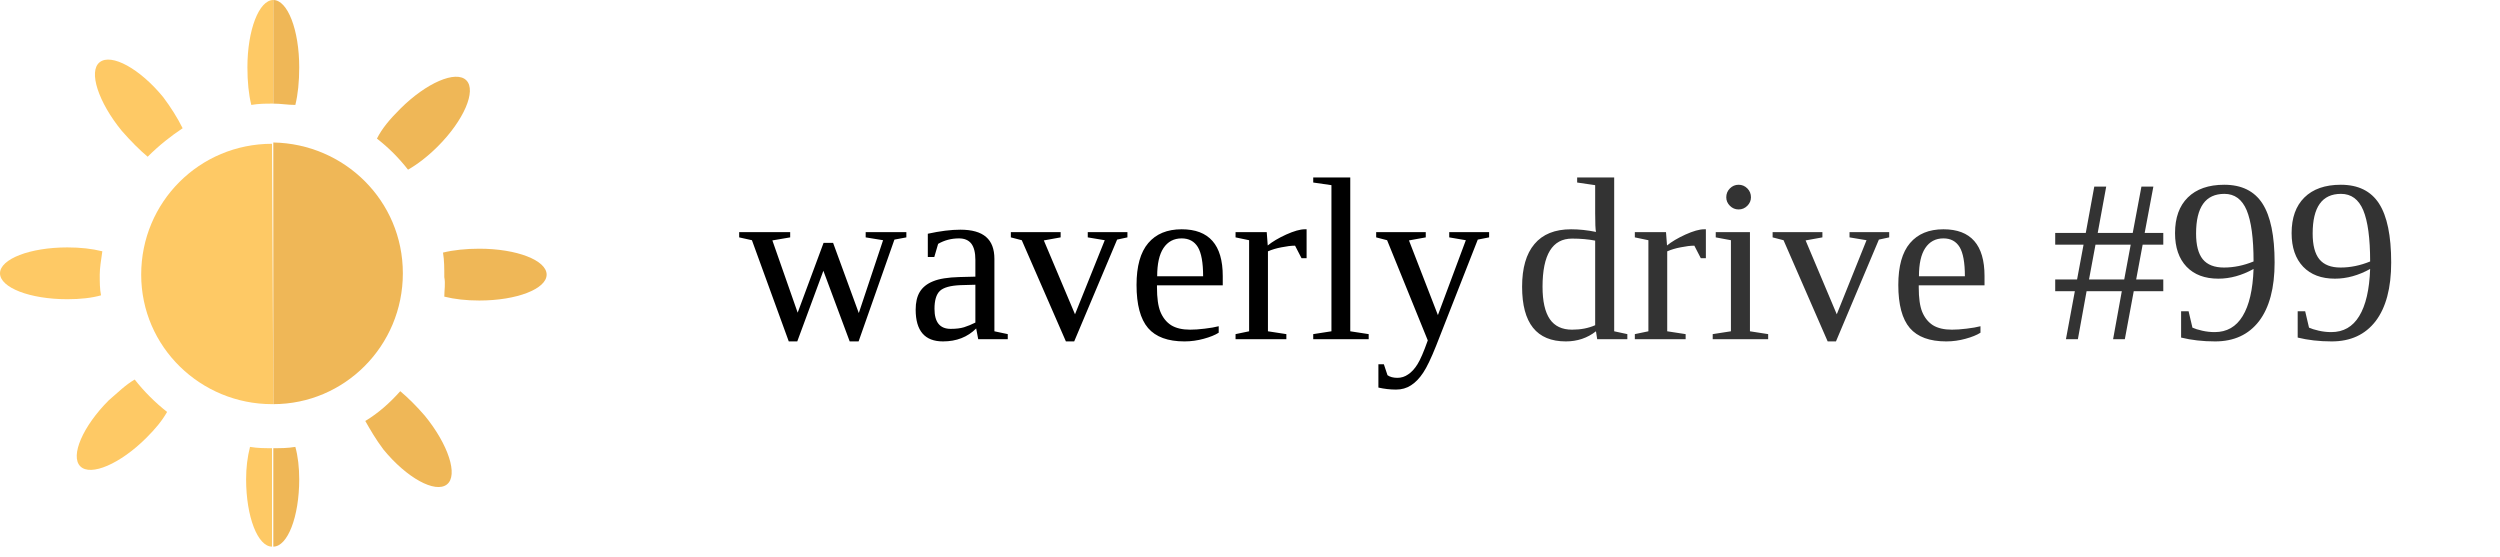
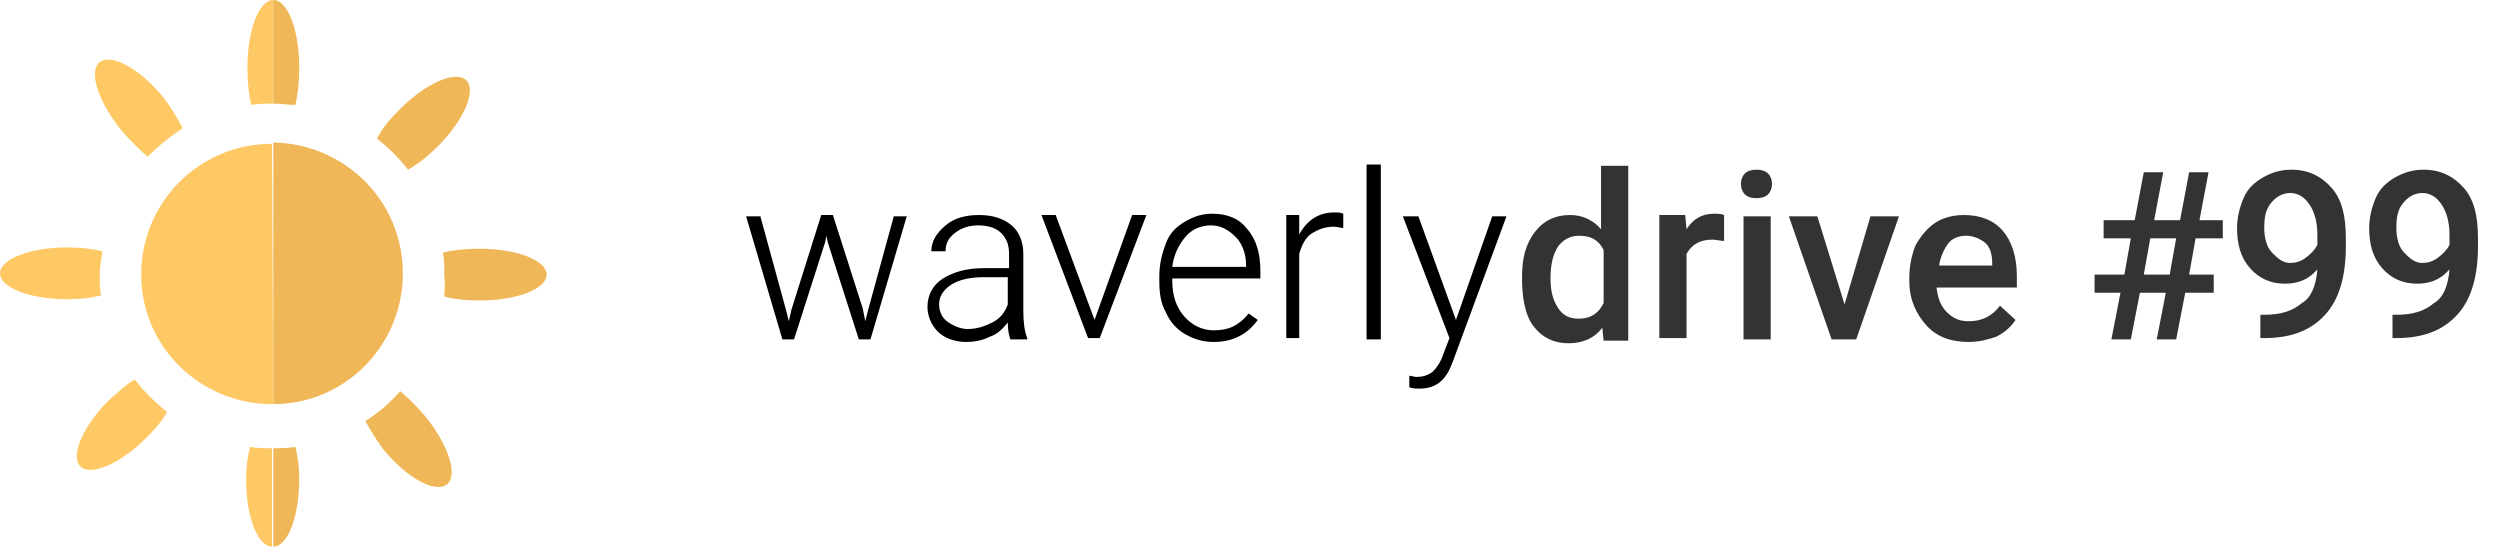
<svg xmlns="http://www.w3.org/2000/svg" id="Layer_1" viewBox="0 0 193 43">
-   <style>.st0{fill:#efb757}.st1{fill:#fec965}.st2{font-family:&amp;apos;Roboto-Light&amp;apos;}.st3{font-size:18px}.st4{fill:#333}.st5{font-family:&amp;apos;Roboto-Medium&amp;apos;}</style>
-   <path class="st0" d="M28.2 32.5c.4.7.8 1.4 1.4 2.2 1.8 2.2 4 3.4 4.9 2.7.9-.7.1-3.1-1.7-5.3-.6-.7-1.3-1.4-1.9-1.9-.8.9-1.7 1.7-2.7 2.3z" />
-   <path class="st1" d="M10.4 29.3c-.7.4-1.3 1-2 1.6-2 2-3 4.3-2.2 5.1.8.8 3.1-.2 5.1-2.2.7-.7 1.2-1.3 1.6-2-.9-.7-1.8-1.6-2.5-2.5z" />
+   <style>.st0{fill:#efb757}.st1{fill:#fec965}.st2{enable-background:new}.st3{fill:#333}</style>
+   <path class="st0" d="M28.2 32.5c.4.7.8 1.4 1.4 2.2 1.8 2.2 4 3.4 4.9 2.7s.1-3.1-1.7-5.3c-.6-.7-1.3-1.4-1.9-1.9-.8.9-1.7 1.7-2.7 2.3z" />
+   <path class="st1" d="M10.4 29.3c-.7.4-1.3 1-2 1.6-2 2-3 4.3-2.2 5.1s3.1-.2 5.1-2.2c.7-.7 1.2-1.3 1.6-2-.9-.7-1.8-1.6-2.5-2.5z" />
  <path class="st0" d="M21.1 42.2c1.1 0 2-2.3 2-5.2 0-.9-.1-1.8-.3-2.5-.6.1-1.1.1-1.7.1v7.6z" />
  <path class="st1" d="M21 34.6c-.6 0-1.1 0-1.7-.1-.2.8-.3 1.6-.3 2.5 0 2.9.9 5.2 2 5.2v-7.6c.1 0 .1 0 0 0zM7.9 19.4c-.8-.2-1.7-.3-2.7-.3-2.9 0-5.2.9-5.2 2s2.3 2 5.2 2c1 0 1.9-.1 2.6-.3-.1-.5-.1-1-.1-1.6 0-.5.1-1.1.2-1.8z" />
-   <path class="st0" d="M34.3 22.9c.8.2 1.7.3 2.7.3 2.9 0 5.2-.9 5.2-2s-2.3-2-5.2-2c-1 0-2 .1-2.8.3.1.6.1 1.2.1 1.9.1.5 0 1 0 1.5zm-2.8-9.8c.7-.4 1.5-1 2.3-1.8 2-2 3-4.3 2.2-5.1-.8-.8-3.1.2-5.1 2.2-.8.8-1.4 1.5-1.8 2.3.9.7 1.7 1.5 2.4 2.4z" />
-   <path class="st1" d="M14.1 9.9c-.4-.8-.9-1.6-1.5-2.4-1.8-2.2-4-3.4-4.9-2.7-.9.7-.1 3.1 1.7 5.3.7.8 1.4 1.5 2 2 .9-.9 1.8-1.6 2.7-2.2zm7-9.9c-1.1 0-2 2.3-2 5.2 0 1.1.1 2.1.3 2.9C20 8 20.5 8 21 8h.1V0z" />
+   <path class="st0" d="M34.3 22.9c.8.2 1.7.3 2.7.3 2.9 0 5.2-.9 5.2-2s-2.3-2-5.2-2c-1 0-2 .1-2.8.3.1.6.1 1.2.1 1.9.1.5 0 1 0 1.5zm-2.8-9.8c.7-.4 1.5-1 2.3-1.8 2-2 3-4.3 2.2-5.1s-3.1.2-5.1 2.2c-.8.8-1.4 1.5-1.8 2.3.9.7 1.7 1.5 2.4 2.4z" />
+   <path class="st1" d="M14.1 9.9c-.4-.8-.9-1.6-1.5-2.4-1.8-2.2-4-3.4-4.9-2.7s-.1 3.1 1.7 5.3c.7.8 1.4 1.5 2 2 .9-.9 1.8-1.6 2.7-2.2zm7-9.9c-1.1 0-2 2.3-2 5.2 0 1.1.1 2.1.3 2.9C20 8 20.5 8 21 8h.1V0z" />
  <path class="st0" d="M21.1 8c.6 0 1.1.1 1.7.1.2-.8.3-1.8.3-2.9 0-2.9-.9-5.2-2-5.2v8zm0 23.2c5.5 0 10-4.5 10-10.1s-4.5-10-10-10.1v20.2z" />
  <path class="st1" d="M21 11.1c-5.6 0-10.1 4.5-10.1 10.1s4.6 10 10.1 10h.1L21 11.1c.1 0 .1 0 0 0z" />
-   <text transform="translate(57.049 26.185)">
-     <tspan x="0" y="0" class="st2 st3">waverly</tspan>
-     <tspan x="59.8" y="0" class="st4 st5 st3">drive #99</tspan>
-   </text>
+   <path d="M60.7 24l.2.8.2-.9 2.3-7.3h.9l2.3 7.2.2 1 .2-.8 2-7.3h1l-2.8 9.5h-.9l-2.4-7.5-.1-.5-.1.5-2.4 7.5h-.9l-2.8-9.5h1.1l2 7.3zM78 26.2c-.1-.3-.2-.7-.2-1.3-.4.5-.8.9-1.4 1.1-.6.3-1.2.4-1.8.4-.9 0-1.7-.3-2.2-.8s-.8-1.2-.8-1.9c0-.9.4-1.7 1.2-2.2s1.8-.8 3.2-.8h1.9v-1.1c0-.7-.2-1.2-.6-1.6s-1-.6-1.8-.6c-.7 0-1.3.2-1.8.6s-.7.8-.7 1.4h-1.1c0-.8.4-1.4 1.1-2 .7-.6 1.6-.8 2.6-.8 1.1 0 1.9.3 2.5.8.6.5.9 1.3.9 2.2V24c0 .9.1 1.6.3 2.1v.1H78zm-3.3-.8c.7 0 1.3-.2 1.9-.5s1-.8 1.2-1.4v-2.1h-1.9c-1 0-1.9.2-2.5.6-.6.4-.9.9-.9 1.5 0 .5.2 1 .6 1.3s1 .6 1.6.6zm9.8-.7l2.9-8.1h1.1l-3.6 9.5H84l-3.6-9.5h1.1l3 8.1zm9.2 1.7c-.8 0-1.5-.2-2.2-.6s-1.2-1-1.5-1.7c-.4-.7-.5-1.5-.5-2.4v-.4c0-.9.2-1.7.5-2.5s.8-1.3 1.5-1.7 1.3-.6 2.1-.6c1.2 0 2.1.4 2.7 1.2.7.8 1 1.9 1 3.2v.6h-6.8v.2c0 1.1.3 2 .9 2.7.6.7 1.4 1.1 2.3 1.1.6 0 1.1-.1 1.5-.3s.8-.5 1.2-1l.7.5c-.8 1.1-1.9 1.7-3.4 1.7zm-.2-9c-.8 0-1.5.3-2 .9s-.9 1.4-1 2.3h5.7v-.1c0-.9-.3-1.7-.8-2.2s-1.1-.9-1.9-.9zm10.2.2c-.2 0-.5-.1-.7-.1-.7 0-1.2.2-1.7.5s-.8.9-1 1.6v6.5h-1v-9.5h1v1.5c.6-1.1 1.5-1.7 2.7-1.7.3 0 .5 0 .7.1v1.1zm2.9 8.6h-1.1V12.7h1.1v13.5zm5.8-1.5l2.8-8h1.1l-4.1 11.1-.2.5c-.5 1.2-1.3 1.7-2.4 1.7-.3 0-.5 0-.8-.1V29l.5.1c.5 0 .9-.1 1.3-.4.3-.3.6-.7.8-1.3l.5-1.3-3.6-9.4h1.2l2.9 8z" class="st2" />
+   <g class="st2">
+     <path class="st3" d="M117.5 21.4c0-1.5.3-2.6 1-3.5.7-.9 1.6-1.3 2.7-1.3 1 0 1.8.4 2.4 1.1v-4.9h2.1v13.5h-1.9l-.1-1c-.6.8-1.5 1.2-2.6 1.2s-2-.4-2.7-1.3-.9-2.3-.9-3.8zm2.2.1c0 1 .2 1.7.6 2.3s.9.8 1.6.8c.9 0 1.5-.4 1.9-1.2v-4.1c-.4-.8-1-1.1-1.9-1.1-.7 0-1.2.3-1.6.8-.4.6-.6 1.4-.6 2.5zm13.4-2.9c-.3 0-.6-.1-.9-.1-1 0-1.6.4-2 1.1v6.5h-2.1v-9.5h2l.1 1.1c.5-.8 1.2-1.2 2.1-1.2.3 0 .6 0 .8.1v2zm1.3-4.4c0-.3.1-.6.3-.8.2-.2.5-.3.9-.3s.7.1.9.3c.2.2.3.5.3.8 0 .3-.1.6-.3.8s-.5.3-.9.3-.7-.1-.9-.3-.3-.5-.3-.8zm2.3 12h-2.1v-9.5h2.1v9.5zm5.7-2.7l2-6.8h2.2l-3.3 9.5h-1.9l-3.3-9.5h2.2l2.1 6.8zm9.6 2.9c-1.4 0-2.5-.4-3.3-1.3-.8-.9-1.3-2-1.3-3.4v-.3c0-.9.2-1.8.5-2.5.4-.7.9-1.3 1.5-1.7s1.4-.6 2.2-.6c1.3 0 2.3.4 3 1.2s1.1 2 1.1 3.5v.9h-6.2c.1.8.3 1.4.8 1.9s1 .7 1.7.7c1 0 1.8-.4 2.4-1.2l1.2 1.1c-.4.6-.9 1-1.5 1.3-.6.2-1.3.4-2.1.4zm-.2-8.2c-.6 0-1.1.2-1.4.6s-.6 1-.7 1.7h4.1v-.2c0-.7-.2-1.3-.6-1.6s-.9-.5-1.4-.5zm15.4 4.4h-2l-.7 3.6H163l.7-3.6h-2v-1.4h2.3l.5-2.8h-2.1V17h2.4l.7-3.7h1.5l-.7 3.7h2l.7-3.7h1.5l-.7 3.7h1.8v1.4h-2.1l-.5 2.8h1.9v1.4h-2.2l-.7 3.6h-1.5l.7-3.6zm-1.7-1.4h2l.5-2.8h-2l-.5 2.8zm13.4-.4c-.7.8-1.5 1.1-2.5 1.1-1.1 0-2-.4-2.7-1.2s-1-1.8-1-3.1c0-.8.2-1.6.5-2.3s.8-1.2 1.5-1.6 1.4-.6 2.2-.6c1.3 0 2.3.5 3.1 1.4s1.1 2.2 1.1 3.9v.6c0 2.3-.5 4.1-1.6 5.3s-2.6 1.8-4.7 1.8h-.3v-1.8h.3c1.3 0 2.2-.3 2.9-.9.7-.4 1.1-1.3 1.2-2.6zm-2.1-.5c.4 0 .8-.1 1.2-.4s.7-.6.9-1v-.8c0-.9-.2-1.7-.6-2.3s-.9-.9-1.5-.9-1.1.3-1.5.8c-.4.5-.5 1.1-.5 1.9 0 .8.2 1.5.6 1.9s.8.8 1.4.8zm12.3.5c-.7.8-1.5 1.1-2.5 1.1-1.1 0-2-.4-2.7-1.2s-1-1.8-1-3.1c0-.8.2-1.6.5-2.3s.8-1.2 1.5-1.6 1.4-.6 2.2-.6c1.3 0 2.3.5 3.1 1.4s1.1 2.2 1.1 3.9v.6c0 2.3-.5 4.1-1.6 5.3s-2.6 1.8-4.7 1.8h-.3v-1.8h.3c1.3 0 2.2-.3 2.9-.9.7-.4 1.1-1.3 1.2-2.6zm-2.1-.5c.4 0 .8-.1 1.2-.4s.7-.6.9-1v-.8c0-.9-.2-1.7-.6-2.3s-.9-.9-1.5-.9-1.1.3-1.5.8c-.4.5-.5 1.1-.5 1.9 0 .8.2 1.5.6 1.9s.8.8 1.4.8z" />
+   </g>
</svg>
